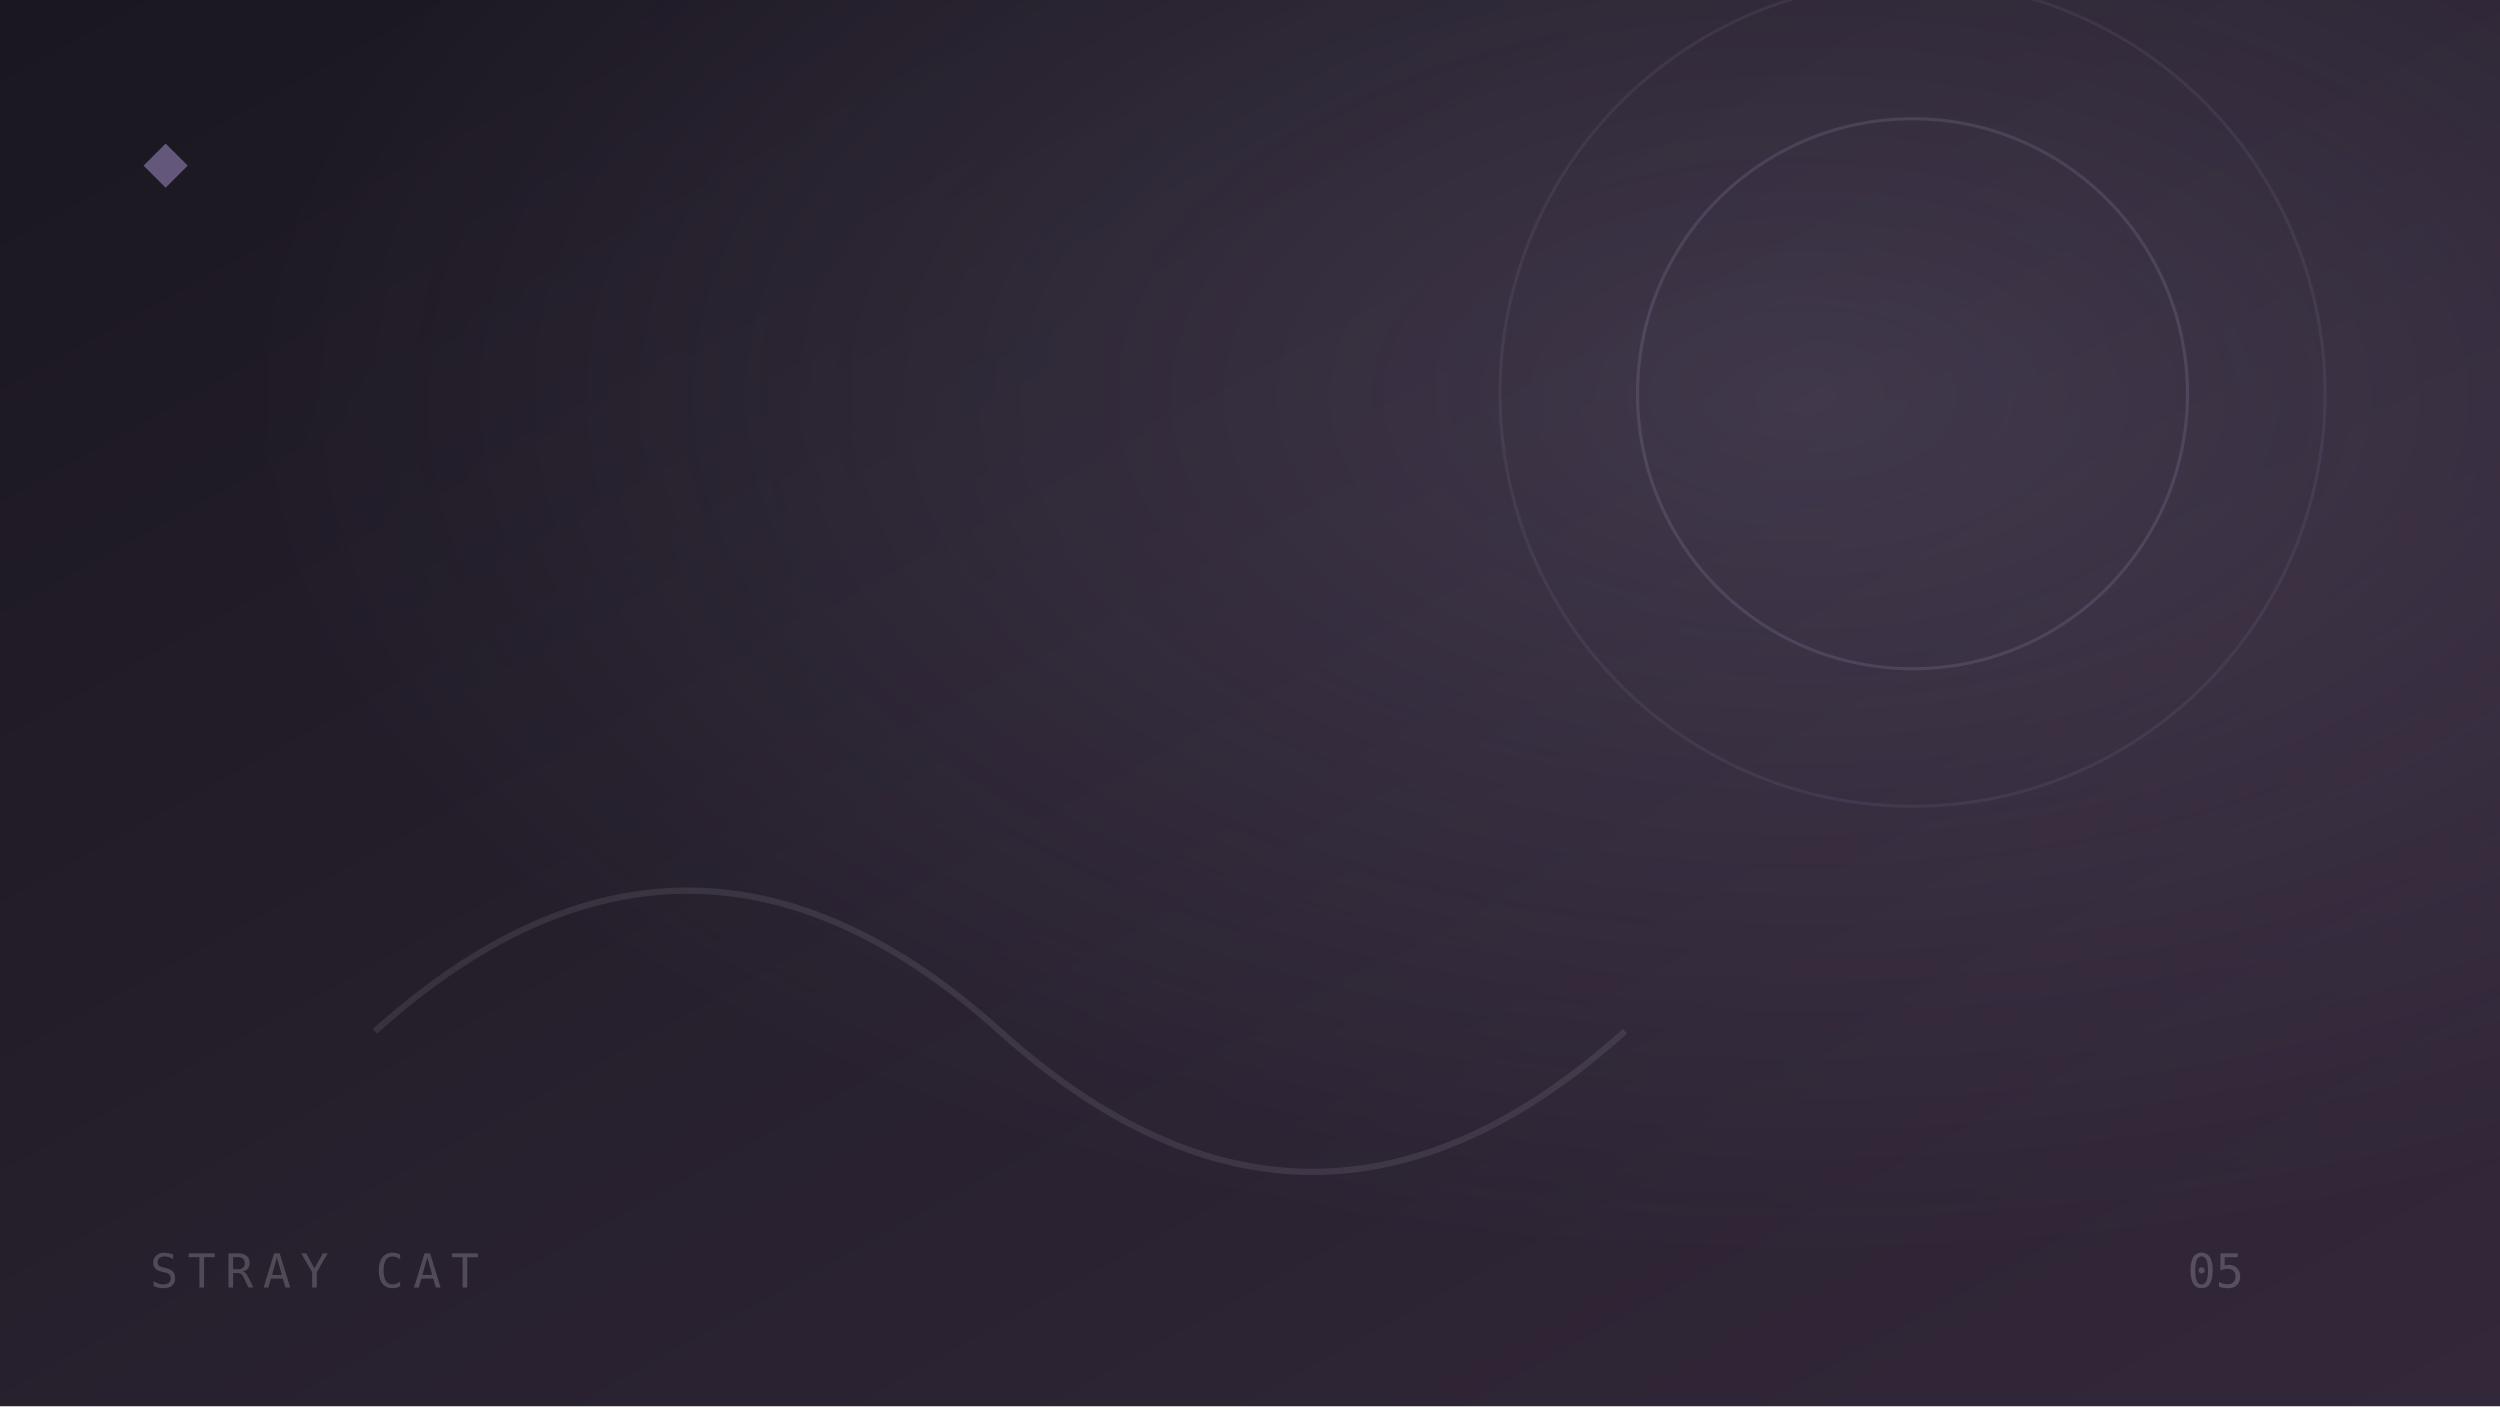
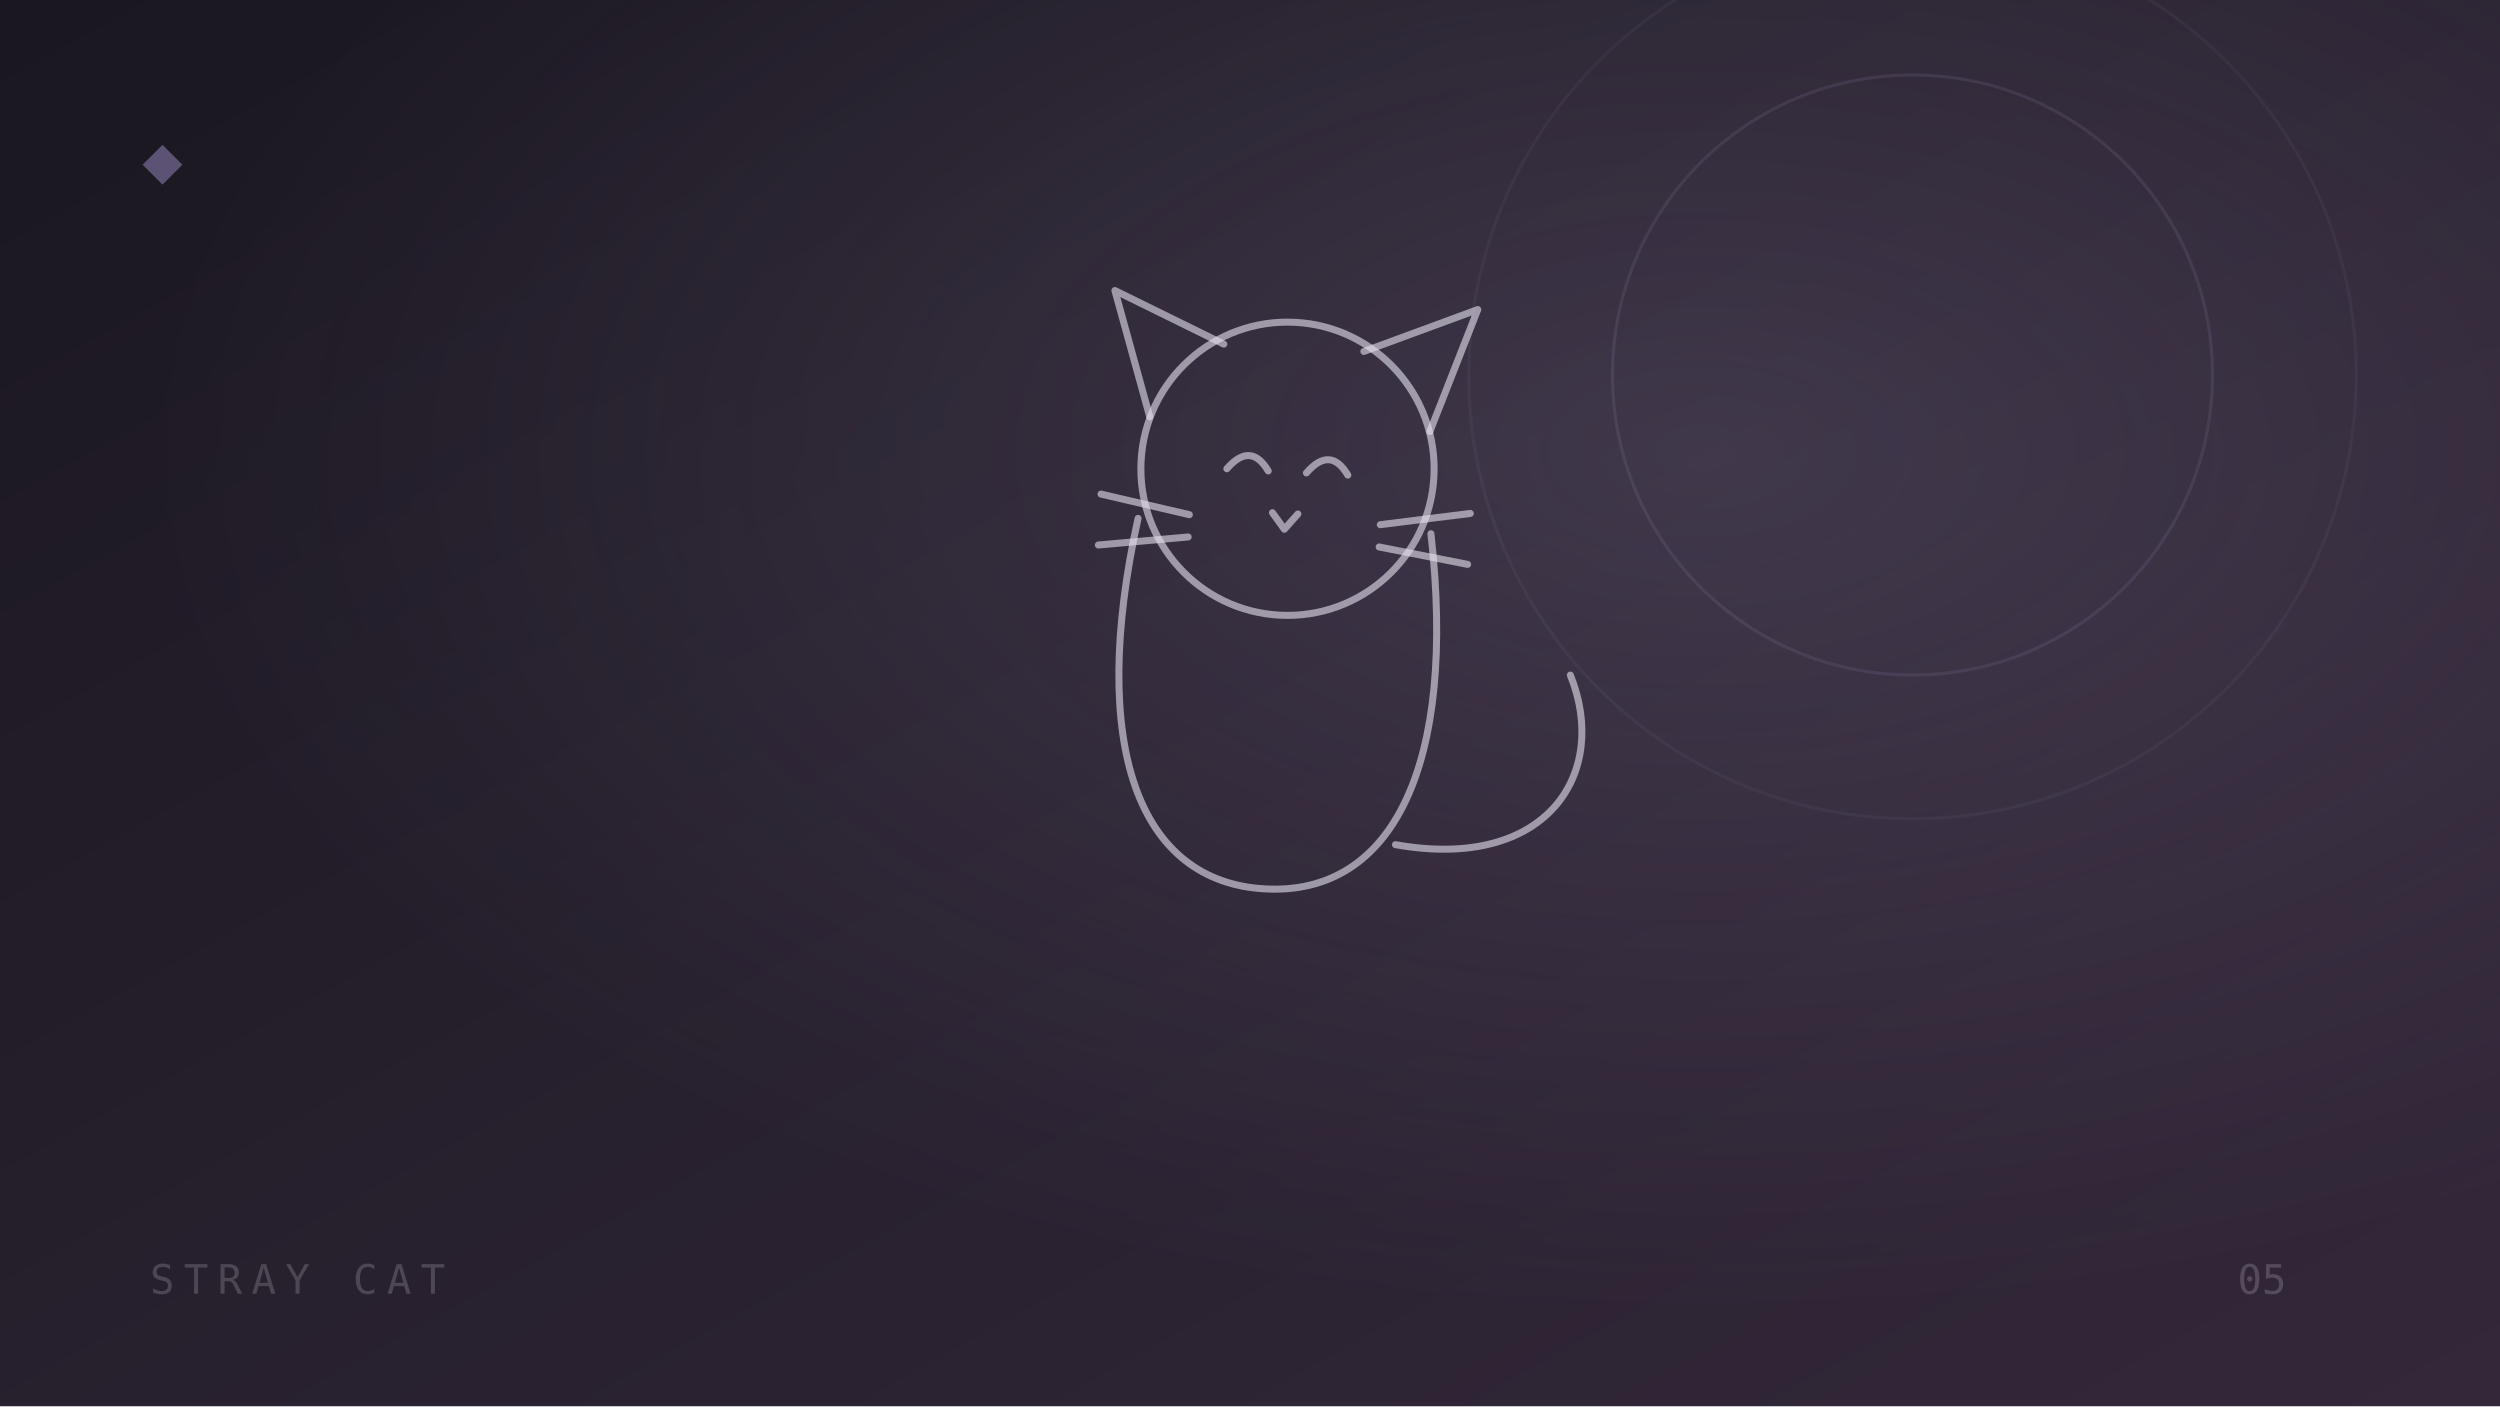
<svg xmlns="http://www.w3.org/2000/svg" width="800" height="450" viewBox="0 0 800 450">
  <defs>
-     <linearGradient id="g" x1="0" y1="0" x2="1" y2="1">
+     <linearGradient id="bg" x1="0" y1="0" x2="1" y2="1">
      <stop offset="0%" stop-color="#1a1720" />
      <stop offset="100%" stop-color="#33283a" />
    </linearGradient>
-     <radialGradient id="r" cx="0.72" cy="0.28" r="0.62">
+     <radialGradient id="glow" cx="0.68" cy="0.32" r="0.62">
      <stop offset="0%" stop-color="#c9b8e8" stop-opacity="0.16" />
      <stop offset="100%" stop-color="#c9b8e8" stop-opacity="0" />
    </radialGradient>
  </defs>
-   <rect width="800" height="450" fill="url(#g)" />
-   <rect width="800" height="450" fill="url(#r)" />
-   <circle cx="612" cy="126" r="88" fill="none" stroke="#c9b8e8" stroke-opacity="0.14" stroke-width="1" />
-   <circle cx="612" cy="126" r="132" fill="none" stroke="#c9b8e8" stroke-opacity="0.08" stroke-width="1" />
-   <path d="M120 330 Q220 240 320 330 T520 330" fill="none" stroke="#e6e1ee" stroke-opacity="0.10" stroke-width="2" />
-   <rect x="48" y="48" width="10" height="10" fill="#9d8cc4" fill-opacity="0.55" transform="rotate(45 53 53)" />
-   <text x="48" y="412" font-family="monospace" font-size="15" fill="#e6e1ee" fill-opacity="0.22" letter-spacing="3">STRAY CAT</text>
-   <text x="700" y="412" font-family="monospace" font-size="15" fill="#e6e1ee" fill-opacity="0.22">05</text>
+   <rect width="800" height="450" fill="url(#bg)" />
+   <rect width="800" height="450" fill="url(#glow)" />
+   <circle cx="612" cy="120" r="96" fill="none" stroke="#c9b8e8" stroke-opacity="0.10" />
+   <circle cx="612" cy="120" r="142" fill="none" stroke="#c9b8e8" stroke-opacity="0.05" />
+   <g transform="translate(412,150) scale(1.02) rotate(3)" fill="none" stroke="#e6e1ee" stroke-width="2.2" stroke-opacity="0.60" stroke-linecap="round" stroke-linejoin="round">
+     <path d="M-44 -14 L-57 -53 L-22 -38" />
+     <path d="M44 -14 L57 -53 L22 -38" />
+     <circle cx="0" cy="0" r="46" />
+     <path d="M-46 18 C-58 90 -40 132 0 132 C40 132 58 90 46 18" />
+     <path d="M40 116 C88 122 106 90 92 60" />
+     <path d="M-19 1 q7 -9 13 0" />
+     <path d="M6 1 q7 -9 13 0" />
+     <path d="M-4 14 l4 5 l4 -5" />
+     <path d="M-30 16 L-58 11 M-30 23 L-58 27" />
+     <path d="M30 16 L58 11 M30 23 L58 27" />
+   </g>
+   <rect x="48" y="48" width="9" height="9" fill="#9d8cc4" fill-opacity="0.5" transform="rotate(45 52 52)" />
+   <text x="48" y="414" font-family="monospace" font-size="13" fill="#e6e1ee" fill-opacity="0.20" letter-spacing="3">STRAY CAT</text>
+   <text x="716" y="414" font-family="monospace" font-size="13" fill="#e6e1ee" fill-opacity="0.20">05</text>
</svg>
